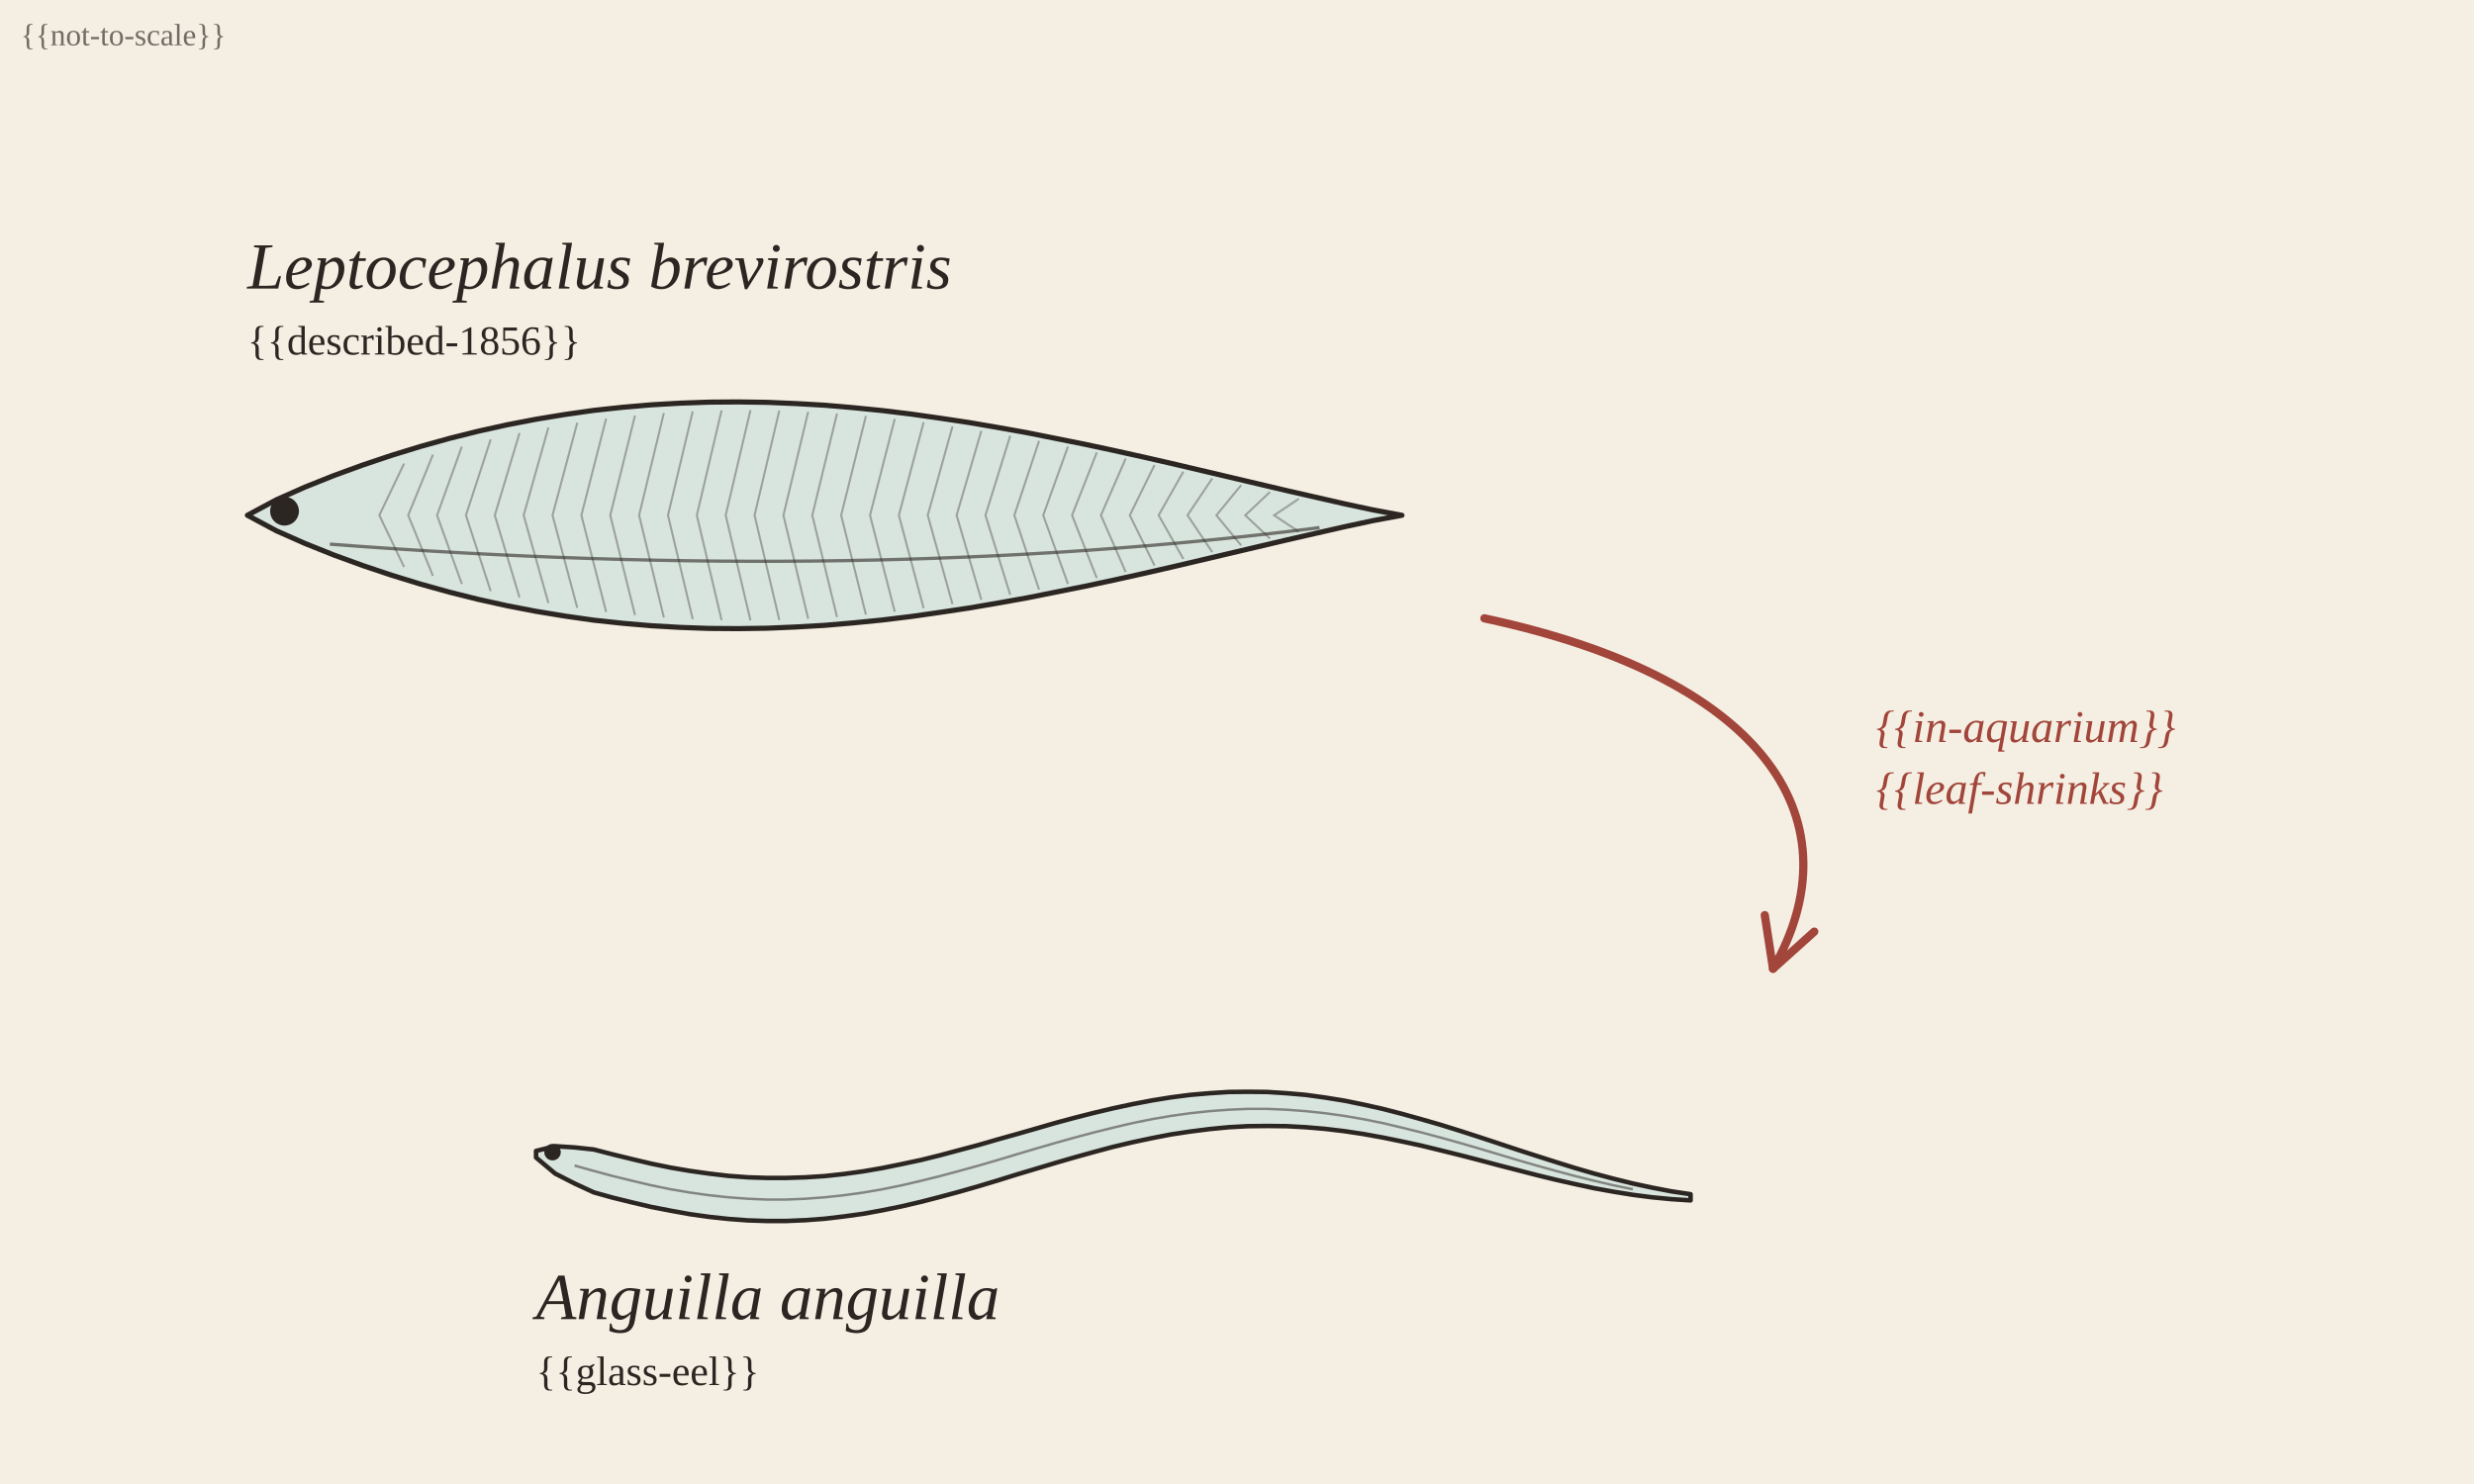
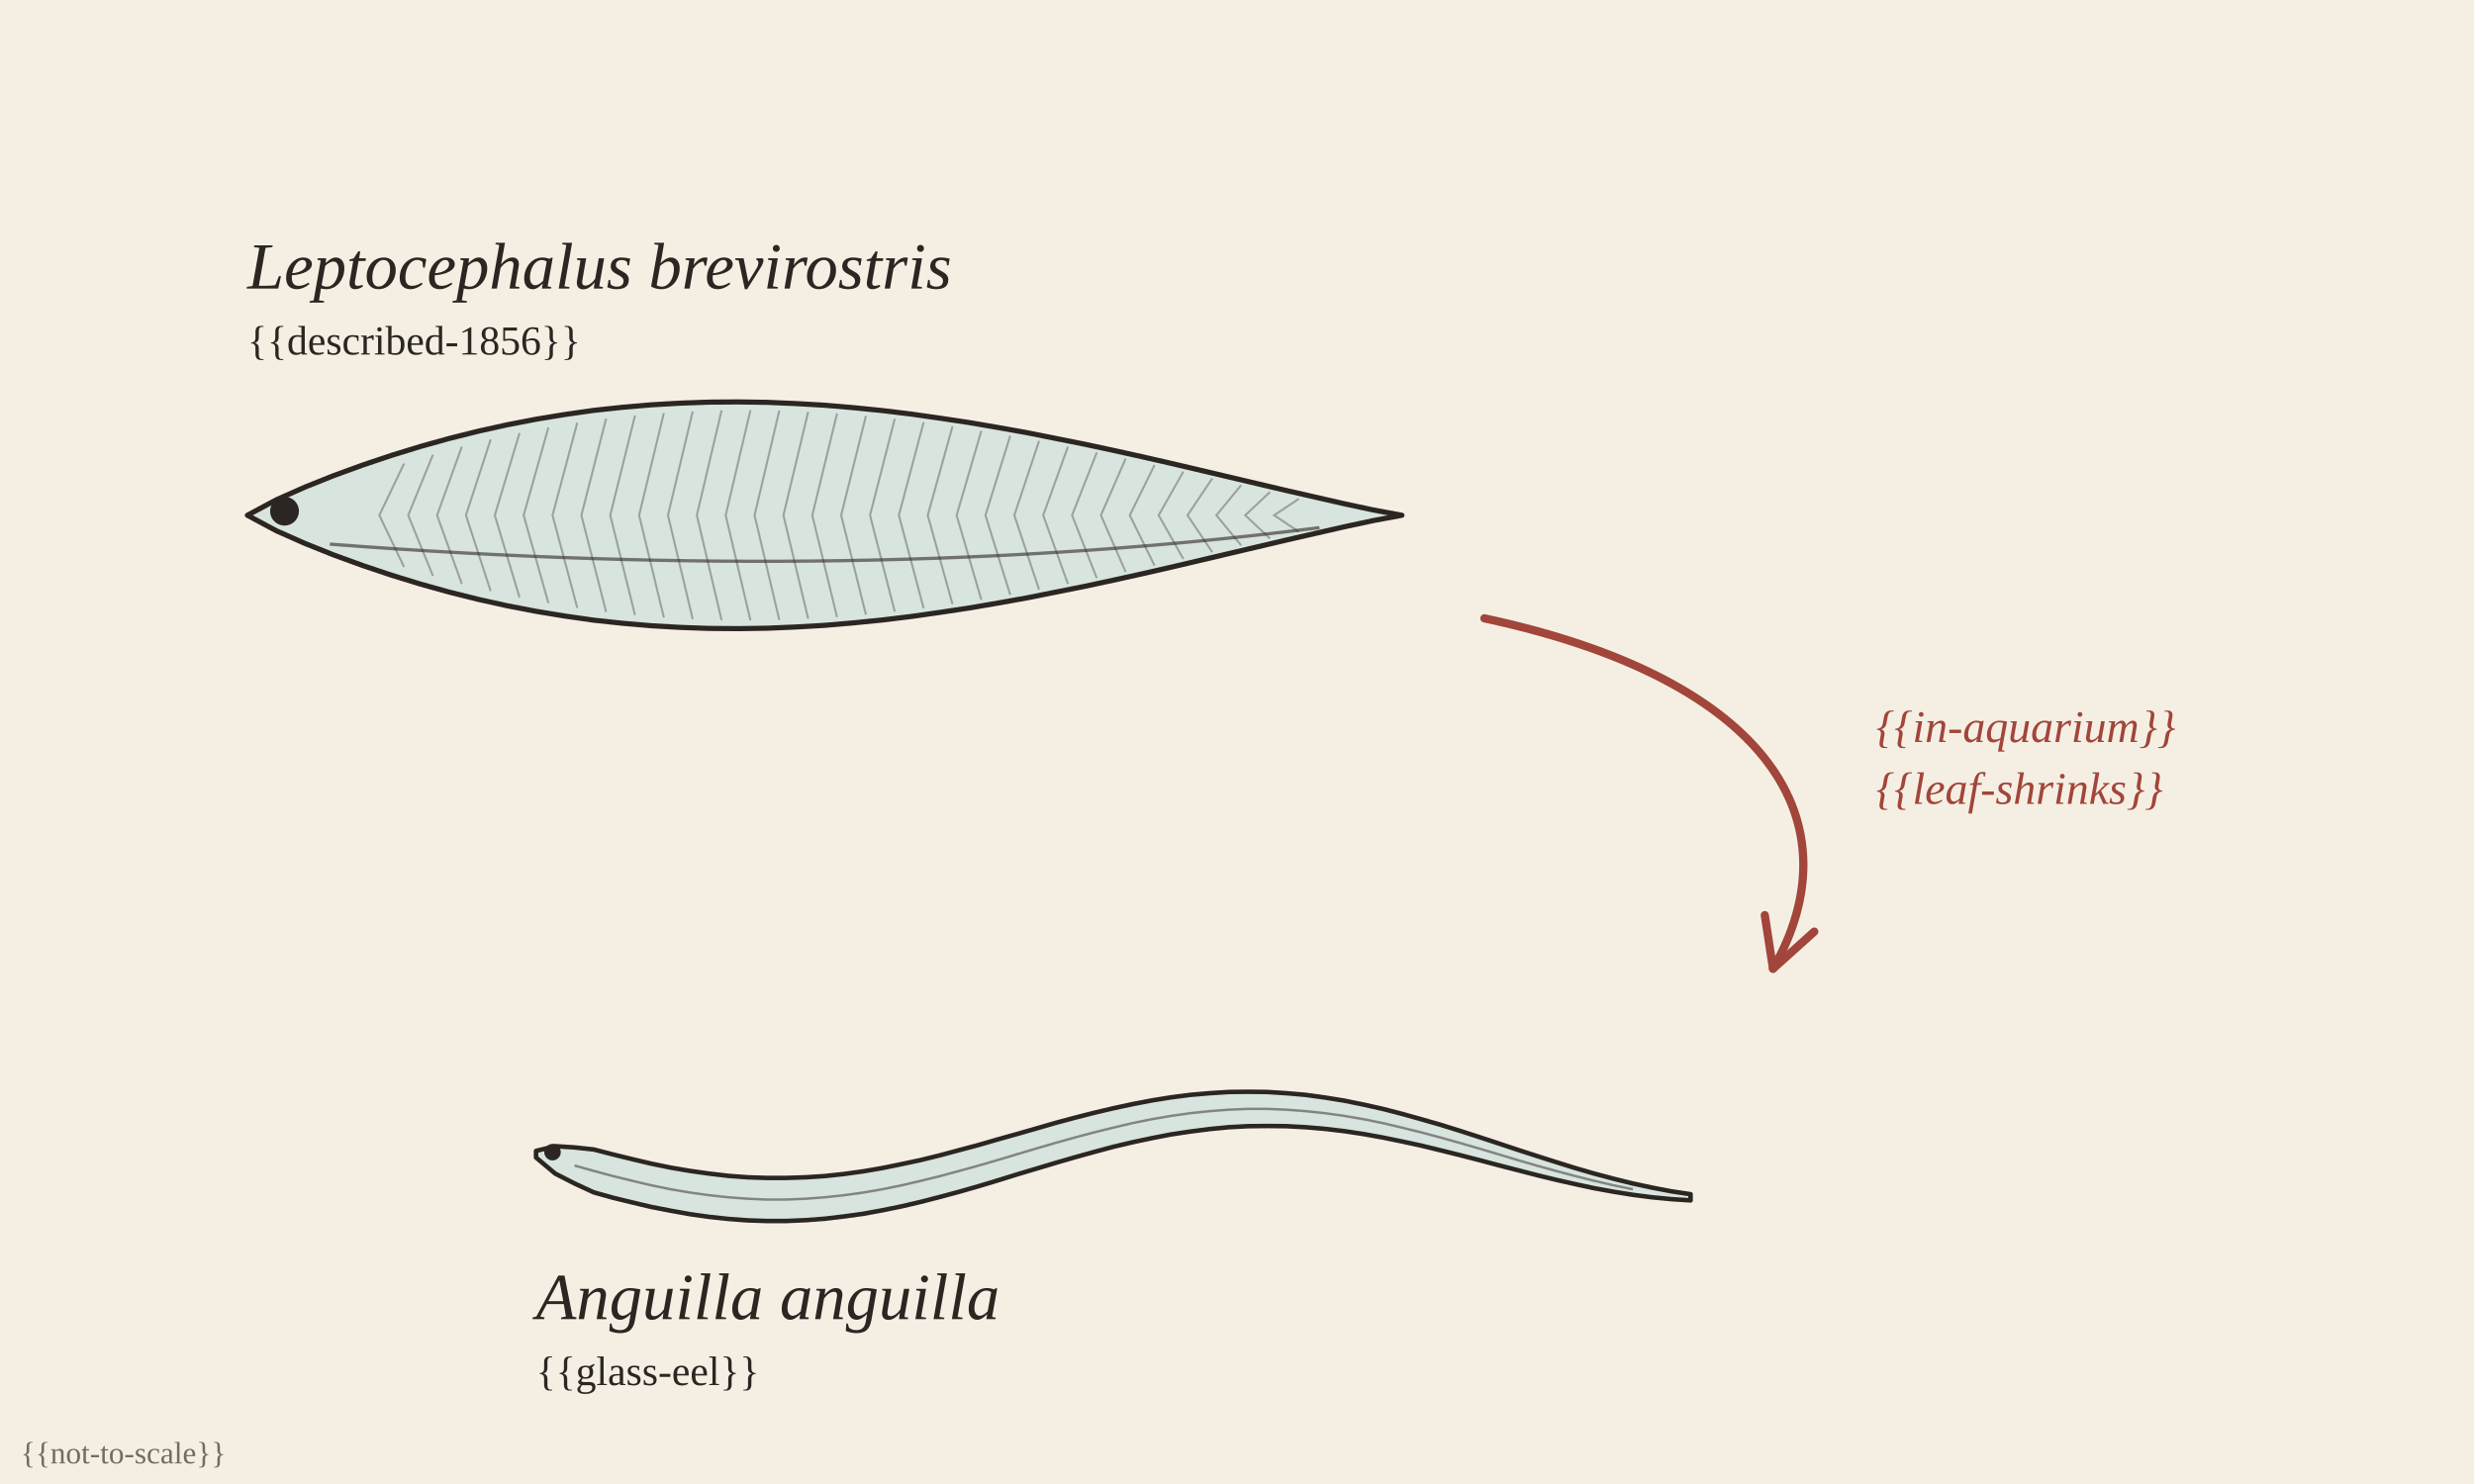
<svg xmlns="http://www.w3.org/2000/svg" viewBox="0 0 1200 720" width="1200" height="720" role="img" aria-label="{{label}}">
  <rect width="1200" height="720" fill="#f5efe3" />
  <path d="M 120.0 250.0 L 134.0 242.5 L 148.0 236.3 L 162.0 230.7 L 176.0 225.6 L 190.0 220.9 L 204.0 216.6 L 218.0 212.7 L 232.0 209.2 L 246.0 206.1 L 260.0 203.4 L 274.0 201.1 L 288.0 199.1 L 302.0 197.6 L 316.0 196.4 L 330.0 195.6 L 344.0 195.1 L 358.0 195.0 L 372.0 195.2 L 386.0 195.8 L 400.0 196.6 L 414.0 197.8 L 428.0 199.2 L 442.0 200.9 L 456.0 202.9 L 470.0 205.0 L 484.0 207.4 L 498.0 209.9 L 512.0 212.7 L 526.0 215.5 L 540.0 218.5 L 554.0 221.6 L 568.0 224.8 L 582.0 228.1 L 596.0 231.4 L 610.0 234.7 L 624.0 238.0 L 638.0 241.2 L 652.0 244.4 L 666.0 247.4 L 680.0 250.0 L 680.0 250.0 L 666.0 252.6 L 652.0 255.6 L 638.0 258.8 L 624.0 262.0 L 610.0 265.3 L 596.0 268.6 L 582.0 271.9 L 568.0 275.2 L 554.0 278.4 L 540.0 281.5 L 526.0 284.5 L 512.0 287.3 L 498.0 290.1 L 484.0 292.6 L 470.0 295.0 L 456.0 297.1 L 442.0 299.1 L 428.0 300.8 L 414.0 302.2 L 400.0 303.4 L 386.0 304.2 L 372.0 304.8 L 358.0 305.0 L 344.0 304.9 L 330.0 304.4 L 316.0 303.6 L 302.0 302.4 L 288.0 300.9 L 274.0 298.9 L 260.0 296.6 L 246.0 293.9 L 232.0 290.8 L 218.0 287.3 L 204.0 283.4 L 190.0 279.1 L 176.0 274.4 L 162.0 269.3 L 148.0 263.7 L 134.0 257.5 L 120.0 250.0 Z" fill="#cfe0dc" fill-opacity="0.75" stroke="#2b2622" stroke-width="2.5" stroke-linejoin="round" />
  <path d="M 196.0 224.9 L 184.0 250.0 L 196.0 275.1" fill="none" stroke="#2b2622" stroke-width="1" opacity="0.35" />
  <path d="M 210.0 220.6 L 198.0 250.0 L 210.0 279.4" fill="none" stroke="#2b2622" stroke-width="1" opacity="0.35" />
  <path d="M 224.0 216.7 L 212.0 250.0 L 224.0 283.3" fill="none" stroke="#2b2622" stroke-width="1" opacity="0.35" />
  <path d="M 238.0 213.2 L 226.0 250.0 L 238.0 286.8" fill="none" stroke="#2b2622" stroke-width="1" opacity="0.35" />
  <path d="M 252.0 210.1 L 240.0 250.0 L 252.0 289.9" fill="none" stroke="#2b2622" stroke-width="1" opacity="0.35" />
  <path d="M 266.0 207.4 L 254.0 250.0 L 266.0 292.6" fill="none" stroke="#2b2622" stroke-width="1" opacity="0.35" />
  <path d="M 280.0 205.1 L 268.0 250.0 L 280.0 294.9" fill="none" stroke="#2b2622" stroke-width="1" opacity="0.35" />
  <path d="M 294.0 203.1 L 282.0 250.0 L 294.0 296.9" fill="none" stroke="#2b2622" stroke-width="1" opacity="0.35" />
  <path d="M 308.0 201.6 L 296.0 250.0 L 308.0 298.4" fill="none" stroke="#2b2622" stroke-width="1" opacity="0.35" />
  <path d="M 322.0 200.4 L 310.0 250.0 L 322.0 299.6" fill="none" stroke="#2b2622" stroke-width="1" opacity="0.35" />
  <path d="M 336.0 199.6 L 324.0 250.0 L 336.0 300.4" fill="none" stroke="#2b2622" stroke-width="1" opacity="0.35" />
  <path d="M 350.0 199.1 L 338.0 250.0 L 350.0 300.9" fill="none" stroke="#2b2622" stroke-width="1" opacity="0.35" />
  <path d="M 364.0 199.0 L 352.0 250.0 L 364.0 301.0" fill="none" stroke="#2b2622" stroke-width="1" opacity="0.35" />
  <path d="M 378.0 199.2 L 366.0 250.0 L 378.0 300.8" fill="none" stroke="#2b2622" stroke-width="1" opacity="0.35" />
  <path d="M 392.0 199.8 L 380.0 250.0 L 392.0 300.2" fill="none" stroke="#2b2622" stroke-width="1" opacity="0.35" />
  <path d="M 406.0 200.6 L 394.0 250.0 L 406.0 299.4" fill="none" stroke="#2b2622" stroke-width="1" opacity="0.35" />
  <path d="M 420.0 201.8 L 408.0 250.0 L 420.0 298.2" fill="none" stroke="#2b2622" stroke-width="1" opacity="0.35" />
  <path d="M 434.0 203.2 L 422.0 250.0 L 434.0 296.8" fill="none" stroke="#2b2622" stroke-width="1" opacity="0.35" />
  <path d="M 448.0 204.9 L 436.0 250.0 L 448.0 295.1" fill="none" stroke="#2b2622" stroke-width="1" opacity="0.35" />
  <path d="M 462.0 206.9 L 450.0 250.0 L 462.0 293.1" fill="none" stroke="#2b2622" stroke-width="1" opacity="0.35" />
  <path d="M 476.0 209.0 L 464.0 250.0 L 476.0 291.0" fill="none" stroke="#2b2622" stroke-width="1" opacity="0.35" />
  <path d="M 490.0 211.4 L 478.0 250.0 L 490.0 288.6" fill="none" stroke="#2b2622" stroke-width="1" opacity="0.35" />
  <path d="M 504.0 213.9 L 492.0 250.0 L 504.0 286.1" fill="none" stroke="#2b2622" stroke-width="1" opacity="0.35" />
  <path d="M 518.0 216.7 L 506.0 250.0 L 518.0 283.3" fill="none" stroke="#2b2622" stroke-width="1" opacity="0.35" />
  <path d="M 532.0 219.5 L 520.0 250.0 L 532.0 280.5" fill="none" stroke="#2b2622" stroke-width="1" opacity="0.35" />
  <path d="M 546.0 222.5 L 534.0 250.0 L 546.0 277.5" fill="none" stroke="#2b2622" stroke-width="1" opacity="0.35" />
  <path d="M 560.0 225.6 L 548.0 250.0 L 560.0 274.4" fill="none" stroke="#2b2622" stroke-width="1" opacity="0.35" />
  <path d="M 574.0 228.8 L 562.0 250.0 L 574.0 271.2" fill="none" stroke="#2b2622" stroke-width="1" opacity="0.35" />
  <path d="M 588.0 232.1 L 576.0 250.0 L 588.0 267.9" fill="none" stroke="#2b2622" stroke-width="1" opacity="0.35" />
  <path d="M 602.0 235.4 L 590.0 250.0 L 602.0 264.6" fill="none" stroke="#2b2622" stroke-width="1" opacity="0.35" />
  <path d="M 616.0 238.7 L 604.0 250.0 L 616.0 261.3" fill="none" stroke="#2b2622" stroke-width="1" opacity="0.35" />
  <path d="M 630.0 242.0 L 618.0 250.0 L 630.0 258.0" fill="none" stroke="#2b2622" stroke-width="1" opacity="0.35" />
  <path d="M 160 264 Q 420 284 640 256" fill="none" stroke="#2b2622" stroke-width="1.6" opacity="0.6" />
  <circle cx="138" cy="248" r="7" fill="#2b2622" />
  <text x="120" y="140" font-family="Georgia, 'Times New Roman', serif" font-size="32" font-style="italic" fill="#2b2622">Leptocephalus brevirostris</text>
  <text x="120" y="172" font-family="Georgia, 'Times New Roman', serif" font-size="20" fill="#2b2622">{{described-1856}}</text>
  <path d="M 720 300 C 860 330 900 400 860 470" fill="none" stroke="#a2453a" stroke-width="4" stroke-linecap="round" />
  <path d="M 860 470 l -4 -26 m 4 26 l 20 -18" fill="none" stroke="#a2453a" stroke-width="4" stroke-linecap="round" />
  <text x="910" y="360" font-family="Georgia, 'Times New Roman', serif" font-size="22" font-style="italic" fill="#a2453a">{{in-aquarium}}</text>
  <text x="910" y="390" font-family="Georgia, 'Times New Roman', serif" font-size="22" font-style="italic" fill="#a2453a">{{leaf-shrinks}}</text>
  <path d="M 260.0 558.4 L 269.3 556.1 L 278.7 556.7 L 288.0 557.7 L 297.3 560.1 L 306.7 562.4 L 316.0 564.6 L 325.3 566.5 L 334.7 568.1 L 344.0 569.4 L 353.3 570.5 L 362.7 571.2 L 372.0 571.5 L 381.3 571.5 L 390.7 571.2 L 400.0 570.6 L 409.3 569.6 L 418.7 568.3 L 428.0 566.7 L 437.3 564.8 L 446.7 562.8 L 456.0 560.5 L 465.3 558.0 L 474.7 555.5 L 484.0 552.8 L 493.3 550.2 L 502.7 547.5 L 512.0 544.8 L 521.3 542.3 L 530.7 539.9 L 540.0 537.7 L 549.3 535.7 L 558.7 533.9 L 568.0 532.4 L 577.3 531.2 L 586.7 530.4 L 596.0 529.8 L 605.3 529.7 L 614.7 529.8 L 624.0 530.4 L 633.3 531.2 L 642.7 532.5 L 652.0 534.0 L 661.3 535.9 L 670.7 538.0 L 680.0 540.4 L 689.3 543.0 L 698.7 545.7 L 708.0 548.6 L 717.3 551.6 L 726.7 554.7 L 736.0 557.8 L 745.3 560.8 L 754.7 563.8 L 764.0 566.7 L 773.3 569.4 L 782.7 571.9 L 792.0 574.2 L 801.3 576.2 L 810.7 578.0 L 820.0 579.4 L 820.0 582.4 L 810.7 581.8 L 801.3 580.9 L 792.0 579.7 L 782.7 578.2 L 773.3 576.5 L 764.0 574.5 L 754.7 572.4 L 745.3 570.1 L 736.0 567.7 L 726.7 565.3 L 717.3 562.8 L 708.0 560.4 L 698.7 558.1 L 689.3 555.8 L 680.0 553.8 L 670.7 551.9 L 661.3 550.2 L 652.0 548.8 L 642.7 547.7 L 633.3 546.9 L 624.0 546.4 L 614.7 546.3 L 605.3 546.4 L 596.0 546.9 L 586.7 547.8 L 577.3 549.0 L 568.0 550.4 L 558.7 552.2 L 549.3 554.2 L 540.0 556.4 L 530.7 558.9 L 521.3 561.5 L 512.0 564.2 L 502.7 567.0 L 493.3 569.8 L 484.0 572.7 L 474.7 575.5 L 465.3 578.2 L 456.0 580.7 L 446.7 583.1 L 437.3 585.3 L 428.0 587.2 L 418.7 588.9 L 409.3 590.2 L 400.0 591.3 L 390.7 592.0 L 381.3 592.4 L 372.0 592.4 L 362.7 592.1 L 353.3 591.4 L 344.0 590.4 L 334.7 589.1 L 325.3 587.4 L 316.0 585.6 L 306.7 583.4 L 297.3 581.1 L 288.0 578.5 L 278.7 574.2 L 269.3 569.4 L 260.0 561.6 Z" fill="#cfe0dc" fill-opacity="0.75" stroke="#2b2622" stroke-width="2.2" stroke-linejoin="round" />
  <path d="M 278.7 565.5 L 288.0 568.1 L 297.3 570.6 L 306.7 572.9 L 316.0 575.1 L 325.3 577.0 L 334.7 578.6 L 344.0 579.9 L 353.3 580.9 L 362.7 581.6 L 372.0 582.0 L 381.3 582.0 L 390.7 581.6 L 400.0 580.9 L 409.3 579.9 L 418.7 578.6 L 428.0 577.0 L 437.3 575.1 L 446.7 572.9 L 456.0 570.6 L 465.3 568.1 L 474.7 565.5 L 484.0 562.8 L 493.3 560.0 L 502.7 557.2 L 512.0 554.5 L 521.3 551.9 L 530.7 549.4 L 540.0 547.1 L 549.3 544.9 L 558.7 543.0 L 568.0 541.4 L 577.3 540.1 L 586.7 539.1 L 596.0 538.4 L 605.3 538.0 L 614.7 538.0 L 624.0 538.4 L 633.3 539.1 L 642.7 540.1 L 652.0 541.4 L 661.3 543.0 L 670.7 544.9 L 680.0 547.1 L 689.3 549.4 L 698.7 551.9 L 708.0 554.5 L 717.3 557.2 L 726.7 560.0 L 736.0 562.8 L 745.3 565.5 L 754.7 568.1 L 764.0 570.6 L 773.3 572.9 L 782.7 575.1 L 792.0 577.0" fill="none" stroke="#2b2622" stroke-width="1.2" opacity="0.5" />
  <circle cx="268" cy="559" r="4" fill="#2b2622" />
  <text x="260" y="640" font-family="Georgia, 'Times New Roman', serif" font-size="32" font-style="italic" fill="#2b2622">Anguilla anguilla</text>
  <text x="260" y="672" font-family="Georgia, 'Times New Roman', serif" font-size="20" fill="#2b2622">{{glass-eel}}</text>
-   <text x="10" y="22" text-anchor="start" font-family="Georgia, 'Times New Roman', serif" font-size="15" fill="#2b2622" opacity="0.65">{{not-to-scale}}</text>
+   <text x="10" y="710" text-anchor="start" font-family="Georgia, 'Times New Roman', serif" font-size="15" fill="#2b2622" opacity="0.65">{{not-to-scale}}</text>
</svg>
